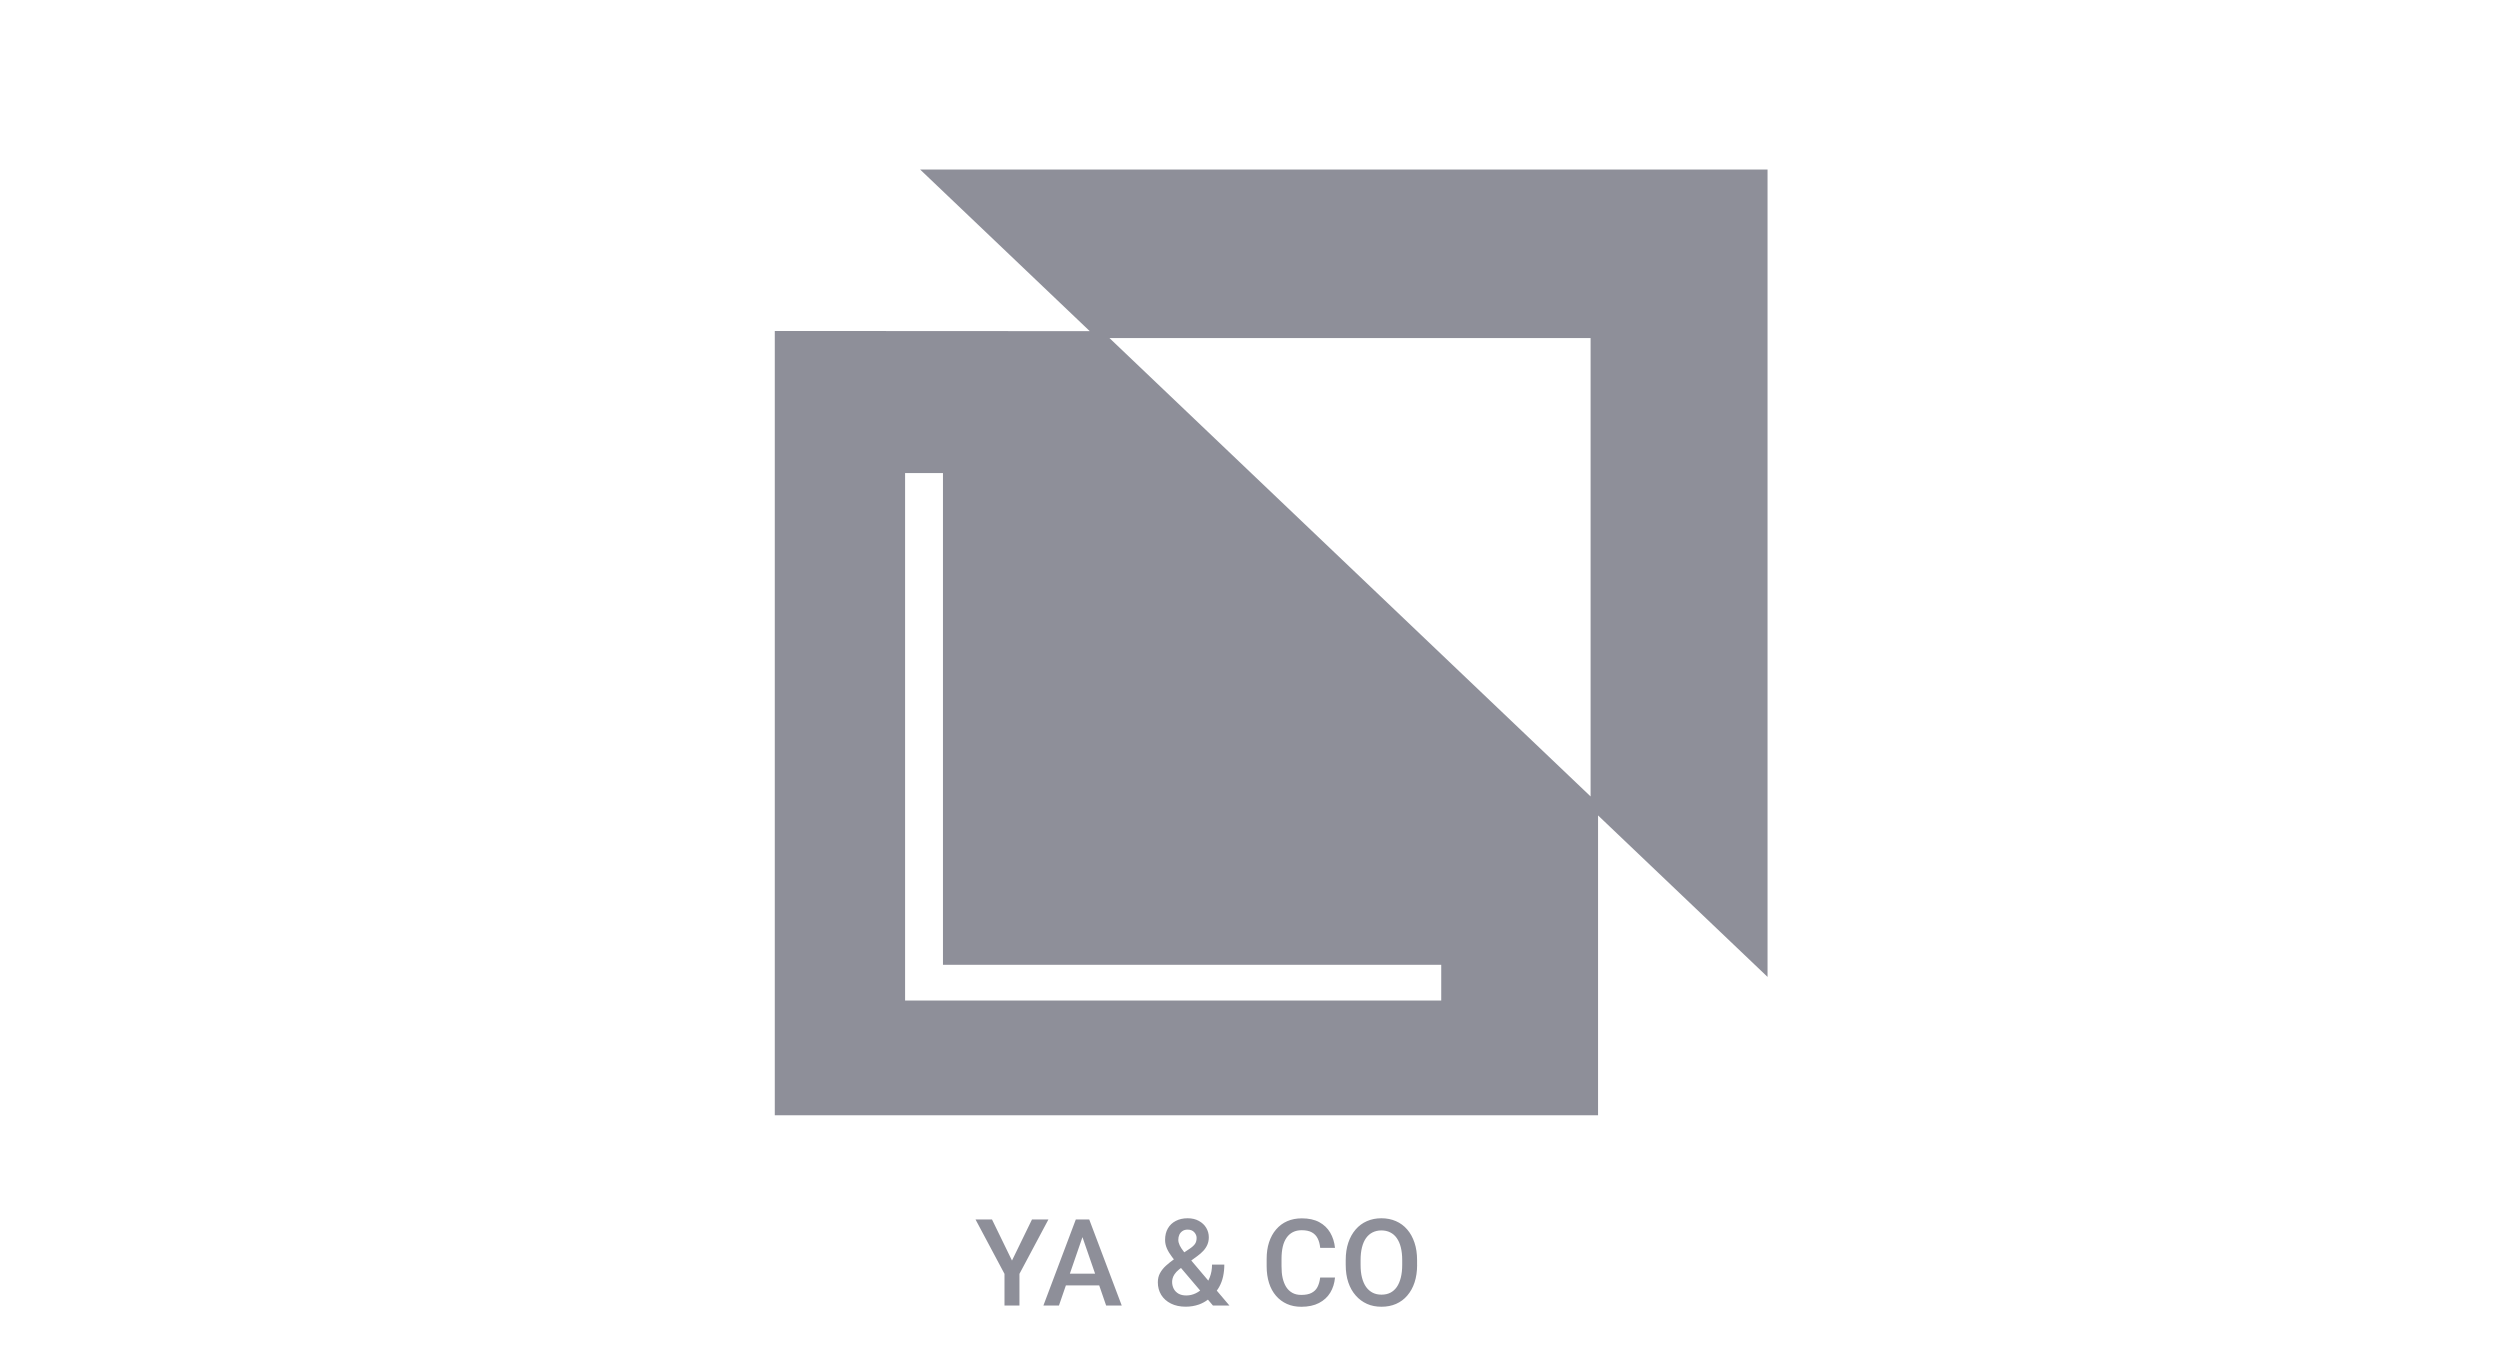
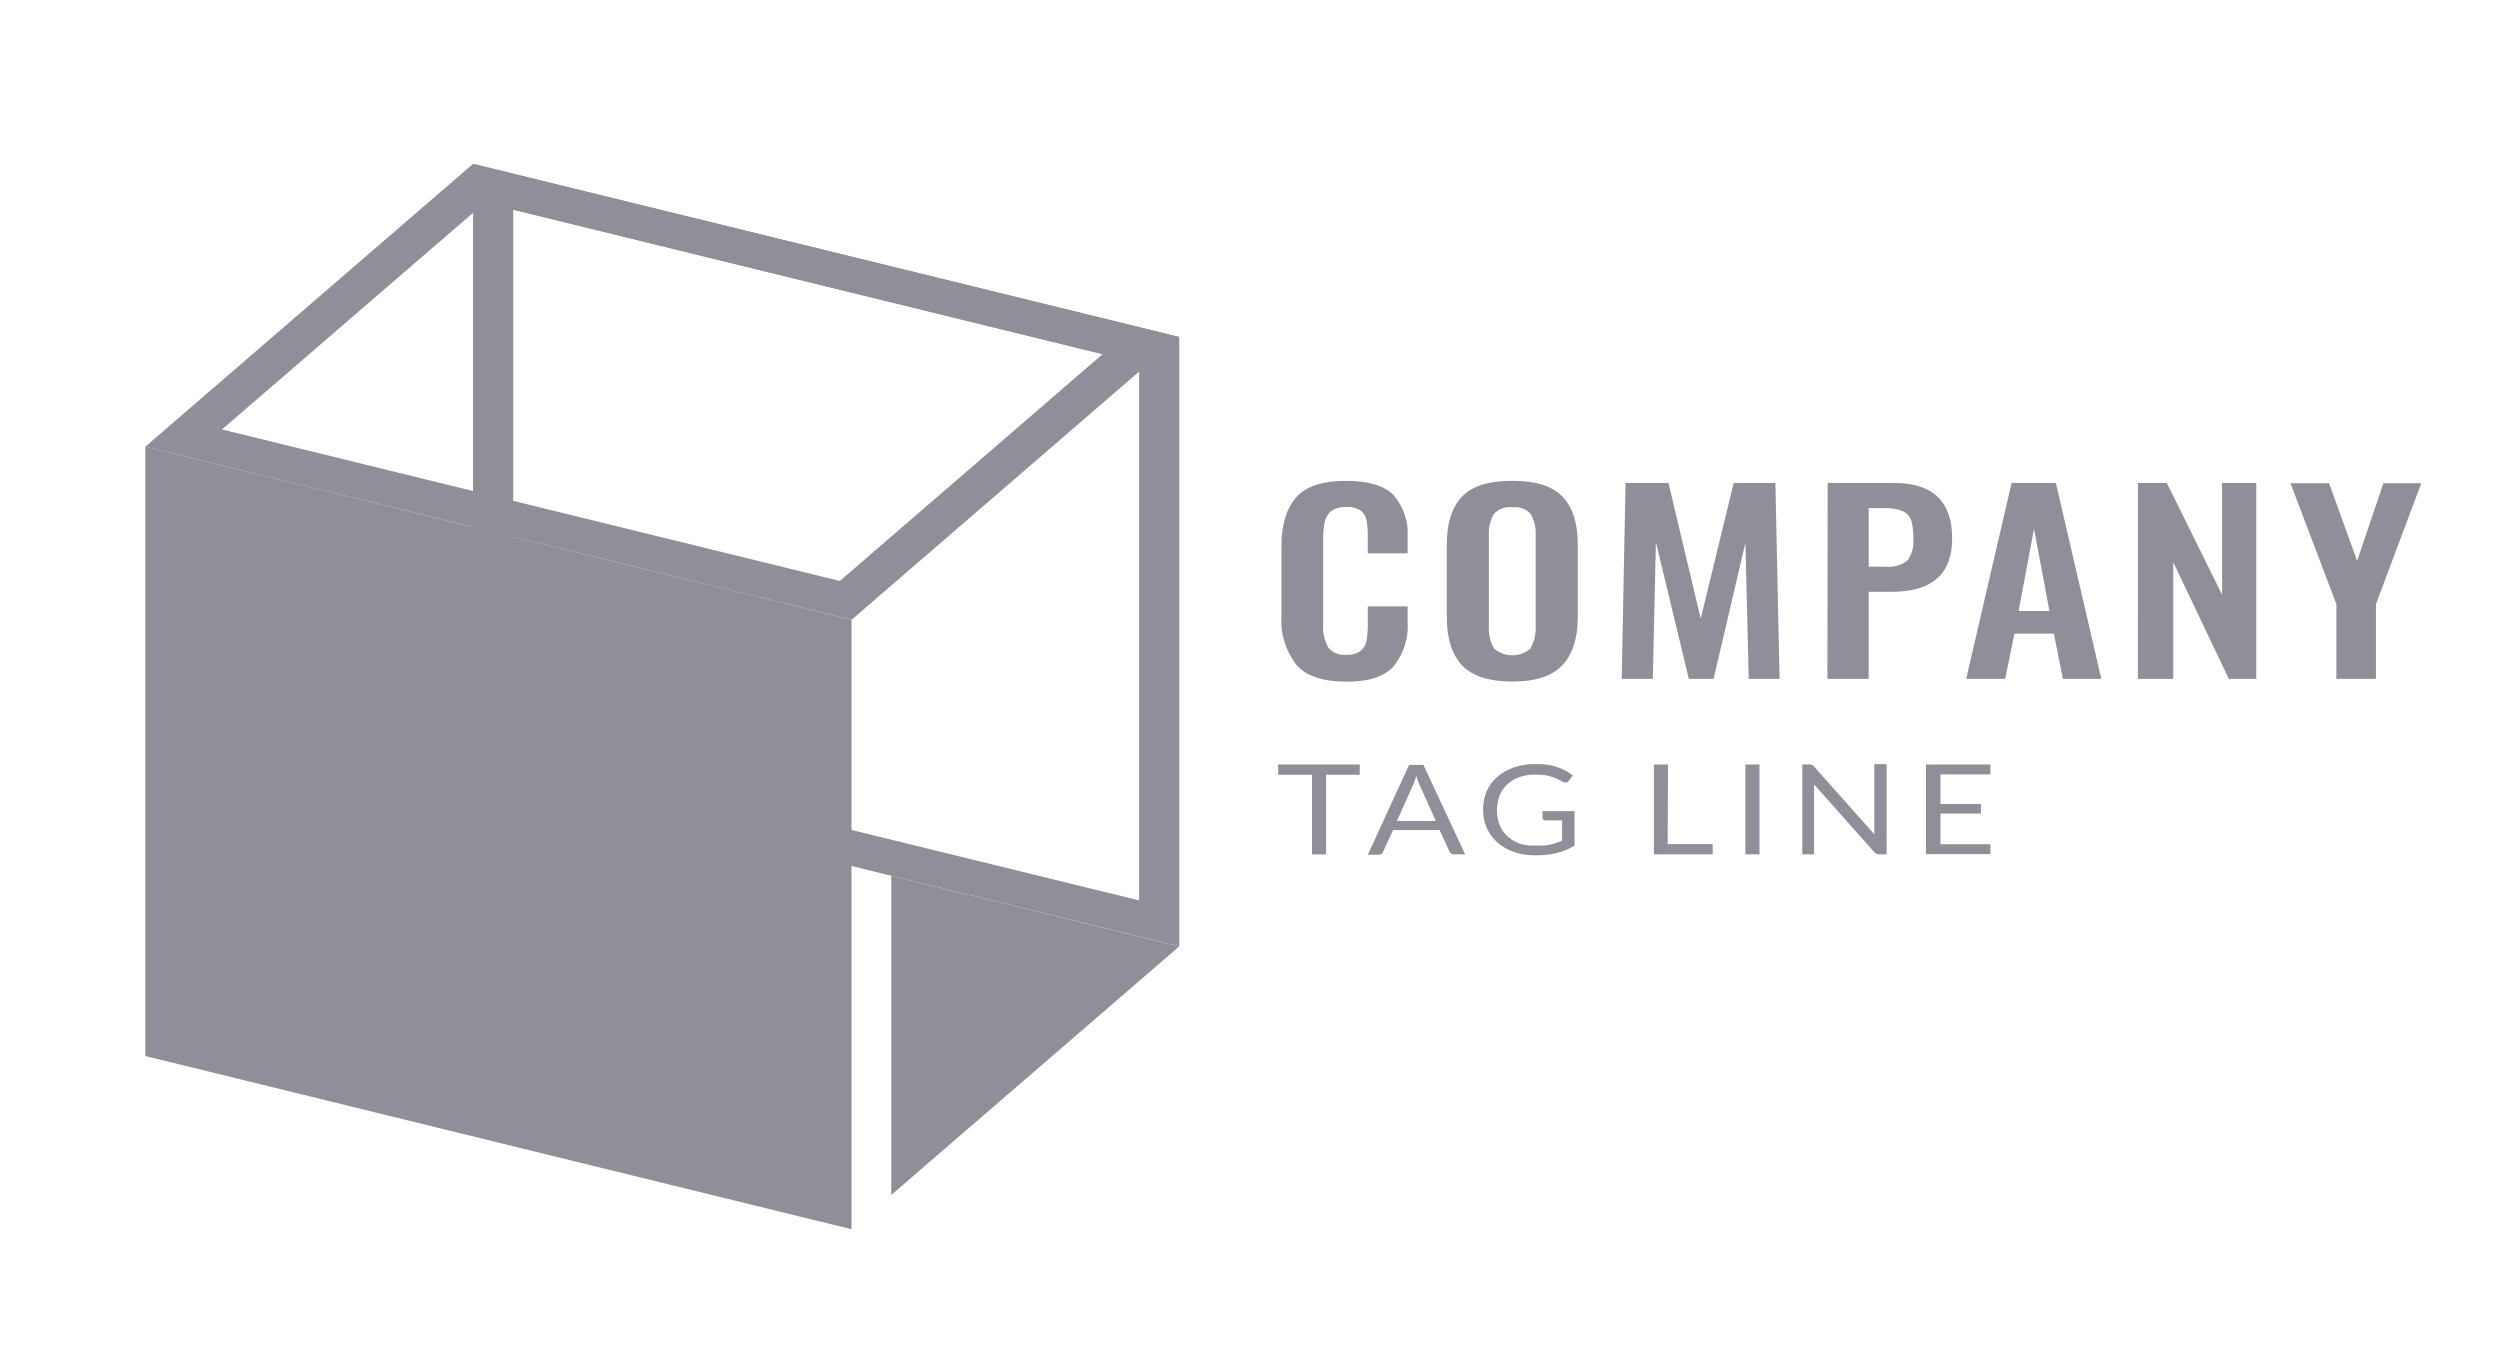
<svg xmlns="http://www.w3.org/2000/svg" version="1.1" width="59" height="32" viewBox="0 0 59 32">
-   <path fill="#8e8f99" d="M21.714 4l4.004 3.815-7.433-0.004v18.51h19.429v-7.077l4 3.811v-19.054h-20zM37.538 18.796l-11.354-10.817h11.354v10.817zM34.013 23.613h-12.653v-12.449h0.894v11.606h11.759v0.843zM23.883 29.749l-0.472-0.97h-0.389l0.684 1.284v0.748h0.353v-0.748l0.684-1.284h-0.388l-0.472 0.97zM25.622 28.78h0.084l0.767 2.031h-0.368l-0.164-0.476h-0.786l-0.164 0.476h-0.367l0.765-2.031h0.234zM25.249 30.058h0.595l-0.298-0.862-0.297 0.862zM27.704 29.721c-0.015-0.020-0.030-0.038-0.044-0.057-0.052-0.069-0.093-0.135-0.121-0.2s-0.043-0.132-0.043-0.201c0-0.106 0.022-0.197 0.066-0.273s0.106-0.135 0.186-0.176c0.080-0.042 0.173-0.063 0.28-0.063 0.103 0 0.192 0.021 0.266 0.063 0.075 0.041 0.133 0.095 0.173 0.163s0.061 0.142 0.061 0.223c0 0.064-0.012 0.123-0.035 0.176s-0.055 0.101-0.096 0.145c-0.041 0.044-0.088 0.085-0.142 0.124l-0.141 0.103 0.402 0.475c0.013-0.026 0.025-0.053 0.036-0.082 0.034-0.089 0.052-0.188 0.052-0.297h0.29c0 0.099-0.010 0.192-0.029 0.28s-0.049 0.17-0.091 0.245c-0.017 0.031-0.036 0.061-0.058 0.090l0.298 0.351h-0.389l-0.118-0.139c-0.064 0.049-0.133 0.086-0.208 0.114-0.099 0.035-0.204 0.053-0.315 0.053-0.135 0-0.252-0.025-0.35-0.074s-0.175-0.117-0.229-0.204c-0.053-0.087-0.080-0.186-0.080-0.297 0-0.083 0.017-0.155 0.052-0.218s0.081-0.122 0.141-0.176c0.055-0.050 0.118-0.1 0.188-0.15zM27.871 29.925l-0.042 0.031c-0.049 0.040-0.086 0.079-0.11 0.116s-0.039 0.070-0.046 0.1c-0.008 0.031-0.011 0.058-0.011 0.081 0 0.059 0.013 0.113 0.038 0.162s0.064 0.087 0.113 0.116c0.050 0.028 0.111 0.042 0.183 0.042 0.077 0 0.152-0.017 0.225-0.052 0.036-0.018 0.071-0.039 0.103-0.064l-0.452-0.532zM27.951 29.554l0.125-0.084c0.059-0.039 0.1-0.077 0.126-0.114s0.038-0.086 0.038-0.142c0-0.048-0.019-0.093-0.056-0.134s-0.090-0.061-0.158-0.061c-0.047 0-0.087 0.011-0.12 0.034s-0.057 0.050-0.074 0.087c-0.016 0.035-0.024 0.075-0.024 0.119 0 0.042 0.011 0.085 0.032 0.13s0.051 0.090 0.088 0.138c0.008 0.010 0.015 0.020 0.023 0.029zM31.505 30.15h-0.349c-0.010 0.088-0.032 0.163-0.064 0.225s-0.079 0.106-0.141 0.138c-0.061 0.032-0.142 0.047-0.241 0.047-0.082 0-0.152-0.016-0.211-0.049s-0.107-0.079-0.145-0.138c-0.037-0.059-0.065-0.131-0.084-0.213s-0.026-0.177-0.026-0.279v-0.172c0-0.108 0.010-0.204 0.029-0.287s0.051-0.156 0.091-0.213c0.040-0.058 0.090-0.101 0.149-0.131s0.129-0.045 0.209-0.045c0.098 0 0.177 0.017 0.237 0.050s0.106 0.080 0.137 0.142c0.032 0.062 0.052 0.137 0.061 0.225h0.349c-0.014-0.136-0.052-0.256-0.114-0.361s-0.148-0.187-0.259-0.247c-0.112-0.060-0.248-0.089-0.41-0.089-0.127 0-0.242 0.022-0.345 0.067s-0.188 0.109-0.261 0.194c-0.073 0.084-0.128 0.185-0.167 0.303s-0.057 0.25-0.057 0.396v0.169c0 0.146 0.019 0.278 0.056 0.396s0.093 0.219 0.165 0.303c0.072 0.083 0.158 0.147 0.258 0.192s0.213 0.067 0.339 0.067c0.164 0 0.303-0.030 0.417-0.089s0.203-0.141 0.266-0.244c0.063-0.104 0.1-0.223 0.112-0.356zM33.443 29.851v-0.112c0-0.153-0.020-0.291-0.061-0.412s-0.097-0.226-0.172-0.311c-0.074-0.087-0.163-0.152-0.266-0.197s-0.218-0.068-0.343-0.068c-0.125 0-0.239 0.023-0.342 0.068s-0.191 0.11-0.266 0.197c-0.074 0.086-0.132 0.189-0.173 0.311s-0.061 0.258-0.061 0.412v0.112c0 0.154 0.020 0.291 0.061 0.413s0.1 0.226 0.176 0.311c0.075 0.086 0.164 0.151 0.266 0.197s0.217 0.067 0.342 0.067c0.126 0 0.24-0.022 0.343-0.067s0.192-0.111 0.265-0.197c0.074-0.086 0.132-0.189 0.172-0.311s0.060-0.259 0.060-0.413zM33.092 29.737v0.114c0 0.113-0.011 0.214-0.033 0.301s-0.053 0.161-0.095 0.222c-0.042 0.059-0.093 0.105-0.153 0.135s-0.13 0.045-0.208 0.045c-0.077 0-0.146-0.015-0.206-0.045s-0.113-0.076-0.156-0.135c-0.043-0.060-0.075-0.134-0.098-0.222s-0.033-0.188-0.033-0.301v-0.114c0-0.113 0.011-0.213 0.033-0.3s0.054-0.16 0.096-0.219c0.043-0.059 0.094-0.104 0.155-0.134s0.129-0.046 0.206-0.046 0.147 0.015 0.208 0.046c0.061 0.030 0.113 0.074 0.155 0.134s0.075 0.132 0.096 0.219c0.022 0.087 0.033 0.186 0.033 0.3z" />
+   <path fill="#8e8f99" d="M30.588 15.682c-0.254-0.338-0.375-0.737-0.346-1.138v-1.65c0-0.506 0.115-0.89 0.344-1.153s0.624-0.394 1.183-0.393c0.525 0 0.898 0.112 1.119 0.336 0.24 0.286 0.358 0.635 0.331 0.987v0.388h-0.94v-0.393c0.003-0.129-0.006-0.257-0.027-0.384-0.014-0.087-0.061-0.168-0.134-0.228-0.096-0.066-0.218-0.097-0.34-0.089-0.129-0.008-0.256 0.025-0.358 0.094-0.082 0.067-0.136 0.156-0.156 0.252-0.027 0.135-0.039 0.271-0.037 0.408v2.003c-0.015 0.193 0.027 0.387 0.121 0.562 0.047 0.060 0.112 0.107 0.188 0.136s0.16 0.041 0.242 0.032c0.12 0.009 0.24-0.024 0.333-0.091 0.077-0.066 0.126-0.151 0.14-0.243 0.022-0.133 0.032-0.267 0.029-0.401v-0.406h0.94v0.371c0.026 0.367-0.088 0.732-0.325 1.038-0.216 0.245-0.584 0.368-1.125 0.368s-0.949-0.131-1.181-0.403z" />
+   <path fill="#8e8f99" d="M34.501 15.699c-0.237-0.257-0.356-0.631-0.356-1.127v-1.736c0-0.49 0.119-0.861 0.356-1.113s0.634-0.377 1.191-0.376c0.553 0 0.947 0.125 1.185 0.376 0.237 0.252 0.358 0.623 0.358 1.113v1.736c0 0.49-0.121 0.866-0.362 1.125s-0.634 0.388-1.181 0.388-0.951-0.131-1.191-0.386zM36.129 15.282c0.085-0.161 0.124-0.337 0.113-0.514v-2.125c0.011-0.173-0.027-0.346-0.111-0.504-0.048-0.061-0.114-0.109-0.192-0.138s-0.164-0.040-0.248-0.030c-0.084-0.010-0.17 0-0.248 0.030s-0.145 0.077-0.193 0.138c-0.086 0.157-0.124 0.33-0.113 0.504v2.136c-0.012 0.177 0.027 0.353 0.113 0.514 0.055 0.054 0.122 0.098 0.198 0.127s0.158 0.045 0.242 0.045 0.166-0.015 0.242-0.045c0.076-0.030 0.143-0.073 0.198-0.127v-0.010z" />
+   <path fill="#8e8f99" d="M38.364 11.398h1.012l0.761 3.203 0.778-3.203h0.984l0.099 4.623h-0.728l-0.078-3.213-0.751 3.213h-0.584l-0.778-3.225-0.072 3.225h-0.735l0.091-4.623z" />
+   <path fill="#8e8f99" d="M43.133 11.398h1.576c0.908 0 1.362 0.438 1.362 1.313 0 0.838-0.478 1.257-1.434 1.256h-0.537v2.055h-0.973l0.006-4.623zM44.479 13.374c0.096 0.011 0.194 0.003 0.286-0.022s0.177-0.067 0.249-0.124c0.112-0.156 0.161-0.339 0.14-0.522 0.005-0.141-0.011-0.282-0.047-0.42-0.014-0.046-0.038-0.089-0.072-0.127s-0.075-0.069-0.123-0.093c-0.135-0.056-0.284-0.081-0.434-0.074h-0.377v1.382h0.377z" />
+   <path fill="#8e8f99" d="M47.474 11.398h1.045l1.072 4.623h-0.907l-0.212-1.066h-0.932l-0.218 1.066h-0.92l1.072-4.623zM48.367 14.419l-0.364-1.941-0.364 1.941h0.728z" />
+   <path fill="#8e8f99" d="M50.456 11.398h0.681l1.304 2.637v-2.637h0.807v4.623h-0.648l-1.311-2.753v2.753h-0.835l0.002-4.623z" />
+   <path fill="#8e8f99" d="M55.139 14.258l-1.084-2.854h0.912l0.661 1.833 0.621-1.833h0.893l-1.070 2.854v1.763h-0.934v-1.763z" />
+   <path fill="#8e8f99" d="M32.090 18.042v0.242h-0.794v1.879h-0.333v-1.879h-0.798v-0.242h1.924z" />
+   <path fill="#8e8f99" d="M34.578 20.163h-0.257c-0.026 0.001-0.052-0.006-0.072-0.020-0.019-0.012-0.034-0.029-0.043-0.049l-0.23-0.504h-1.101l-0.23 0.504c-0.007 0.021-0.018 0.041-0.035 0.057-0.020 0.014-0.046 0.021-0.072 0.020h-0.257l0.973-2.12h0.339l0.984 2.112zM32.968 19.375h0.918l-0.389-0.863c-0.029-0.065-0.053-0.132-0.072-0.2-0.014 0.040-0.025 0.079-0.037 0.113l-0.035 0.089-0.385 0.861z" />
+   <path fill="#8e8f99" d="M36.256 19.954c0.061 0.003 0.122 0.003 0.183 0 0.053-0.005 0.105-0.013 0.156-0.025 0.048-0.010 0.094-0.023 0.14-0.039 0.043-0.015 0.086-0.034 0.13-0.052v-0.477h-0.389c-0.010 0-0.019-0.001-0.028-0.004s-0.017-0.007-0.024-0.013c-0.006-0.005-0.011-0.011-0.015-0.017s-0.005-0.014-0.005-0.021v-0.163h0.755v0.813c-0.062 0.038-0.127 0.072-0.195 0.101-0.069 0.030-0.142 0.054-0.216 0.072-0.080 0.020-0.161 0.035-0.243 0.044-0.094 0.009-0.189 0.014-0.284 0.013-0.168 0.001-0.334-0.026-0.49-0.079-0.146-0.050-0.278-0.126-0.389-0.222-0.108-0.097-0.194-0.211-0.251-0.336-0.061-0.141-0.092-0.29-0.090-0.44-0.002-0.151 0.028-0.301 0.088-0.443 0.056-0.126 0.141-0.24 0.251-0.336 0.111-0.095 0.243-0.17 0.389-0.22 0.167-0.054 0.343-0.081 0.521-0.079 0.091-0 0.181 0.006 0.27 0.018 0.079 0.011 0.157 0.029 0.232 0.054 0.068 0.022 0.133 0.050 0.195 0.084 0.060 0.033 0.116 0.070 0.169 0.111l-0.093 0.131c-0.007 0.012-0.018 0.022-0.032 0.029s-0.029 0.011-0.044 0.011c-0.022-0.001-0.042-0.006-0.060-0.017-0.029-0.013-0.060-0.030-0.095-0.050-0.041-0.022-0.085-0.041-0.13-0.057-0.058-0.020-0.118-0.036-0.179-0.047-0.081-0.013-0.164-0.019-0.247-0.018-0.128-0.001-0.256 0.019-0.376 0.059-0.108 0.038-0.206 0.095-0.286 0.168-0.081 0.076-0.142 0.166-0.181 0.264-0.087 0.23-0.087 0.477 0 0.707 0.043 0.1 0.109 0.191 0.195 0.267 0.080 0.073 0.177 0.13 0.284 0.168 0.124 0.037 0.255 0.051 0.385 0.042z" />
+   <path fill="#8e8f99" d="M39.357 19.921h1.062v0.242h-1.387v-2.12h0.333l-0.008 1.879z" />
+   <path fill="#8e8f99" d="M41.524 20.162h-0.333v-2.12h0.333v2.12z" />
+   <path fill="#8e8f99" d="M42.761 18.052c0.020 0.010 0.037 0.023 0.051 0.039l1.422 1.598c-0.002-0.025-0.002-0.050 0-0.076 0-0.023 0-0.047 0-0.069v-1.511h0.29v2.129h-0.167c-0.025 0.002-0.050-0.002-0.072-0.012-0.020-0.011-0.038-0.024-0.053-0.040l-1.42-1.597c0 0.025 0 0.049 0 0.072s0 0.045 0 0.066v1.511h-0.278v-2.12h0.173c0.019 0 0.037 0.003 0.054 0.010z" />
+   <path fill="#8e8f99" d="M46.974 18.042v0.233h-1.179v0.7h0.955v0.225h-0.955v0.724h1.179v0.233h-1.521v-2.115h1.521z" />
+   <path fill="#8e8f99" d="M12.112 4.948l14.772 3.619v12.683l-14.772-3.618v-12.685zM11.164 3.867v14.382l16.666 4.084v-14.38l-16.666-4.086z" />
+   <path fill="#8e8f99" d="M20.096 29.010l-16.667-4.088v-14.381l16.667 4.086v14.382z" />
+   <path fill="#8e8f99" d="M11.44 4.785l14.58 3.574-6.2 5.352-14.582-3.576 6.202-5.35zM11.164 3.867l-7.735 6.675 16.667 4.086 7.733-6.675-16.666-4.086z" />
+   <path fill="#8e8f99" d="M21.034 28.201l6.796-5.866-6.796-1.667v7.532z" />
</svg>
